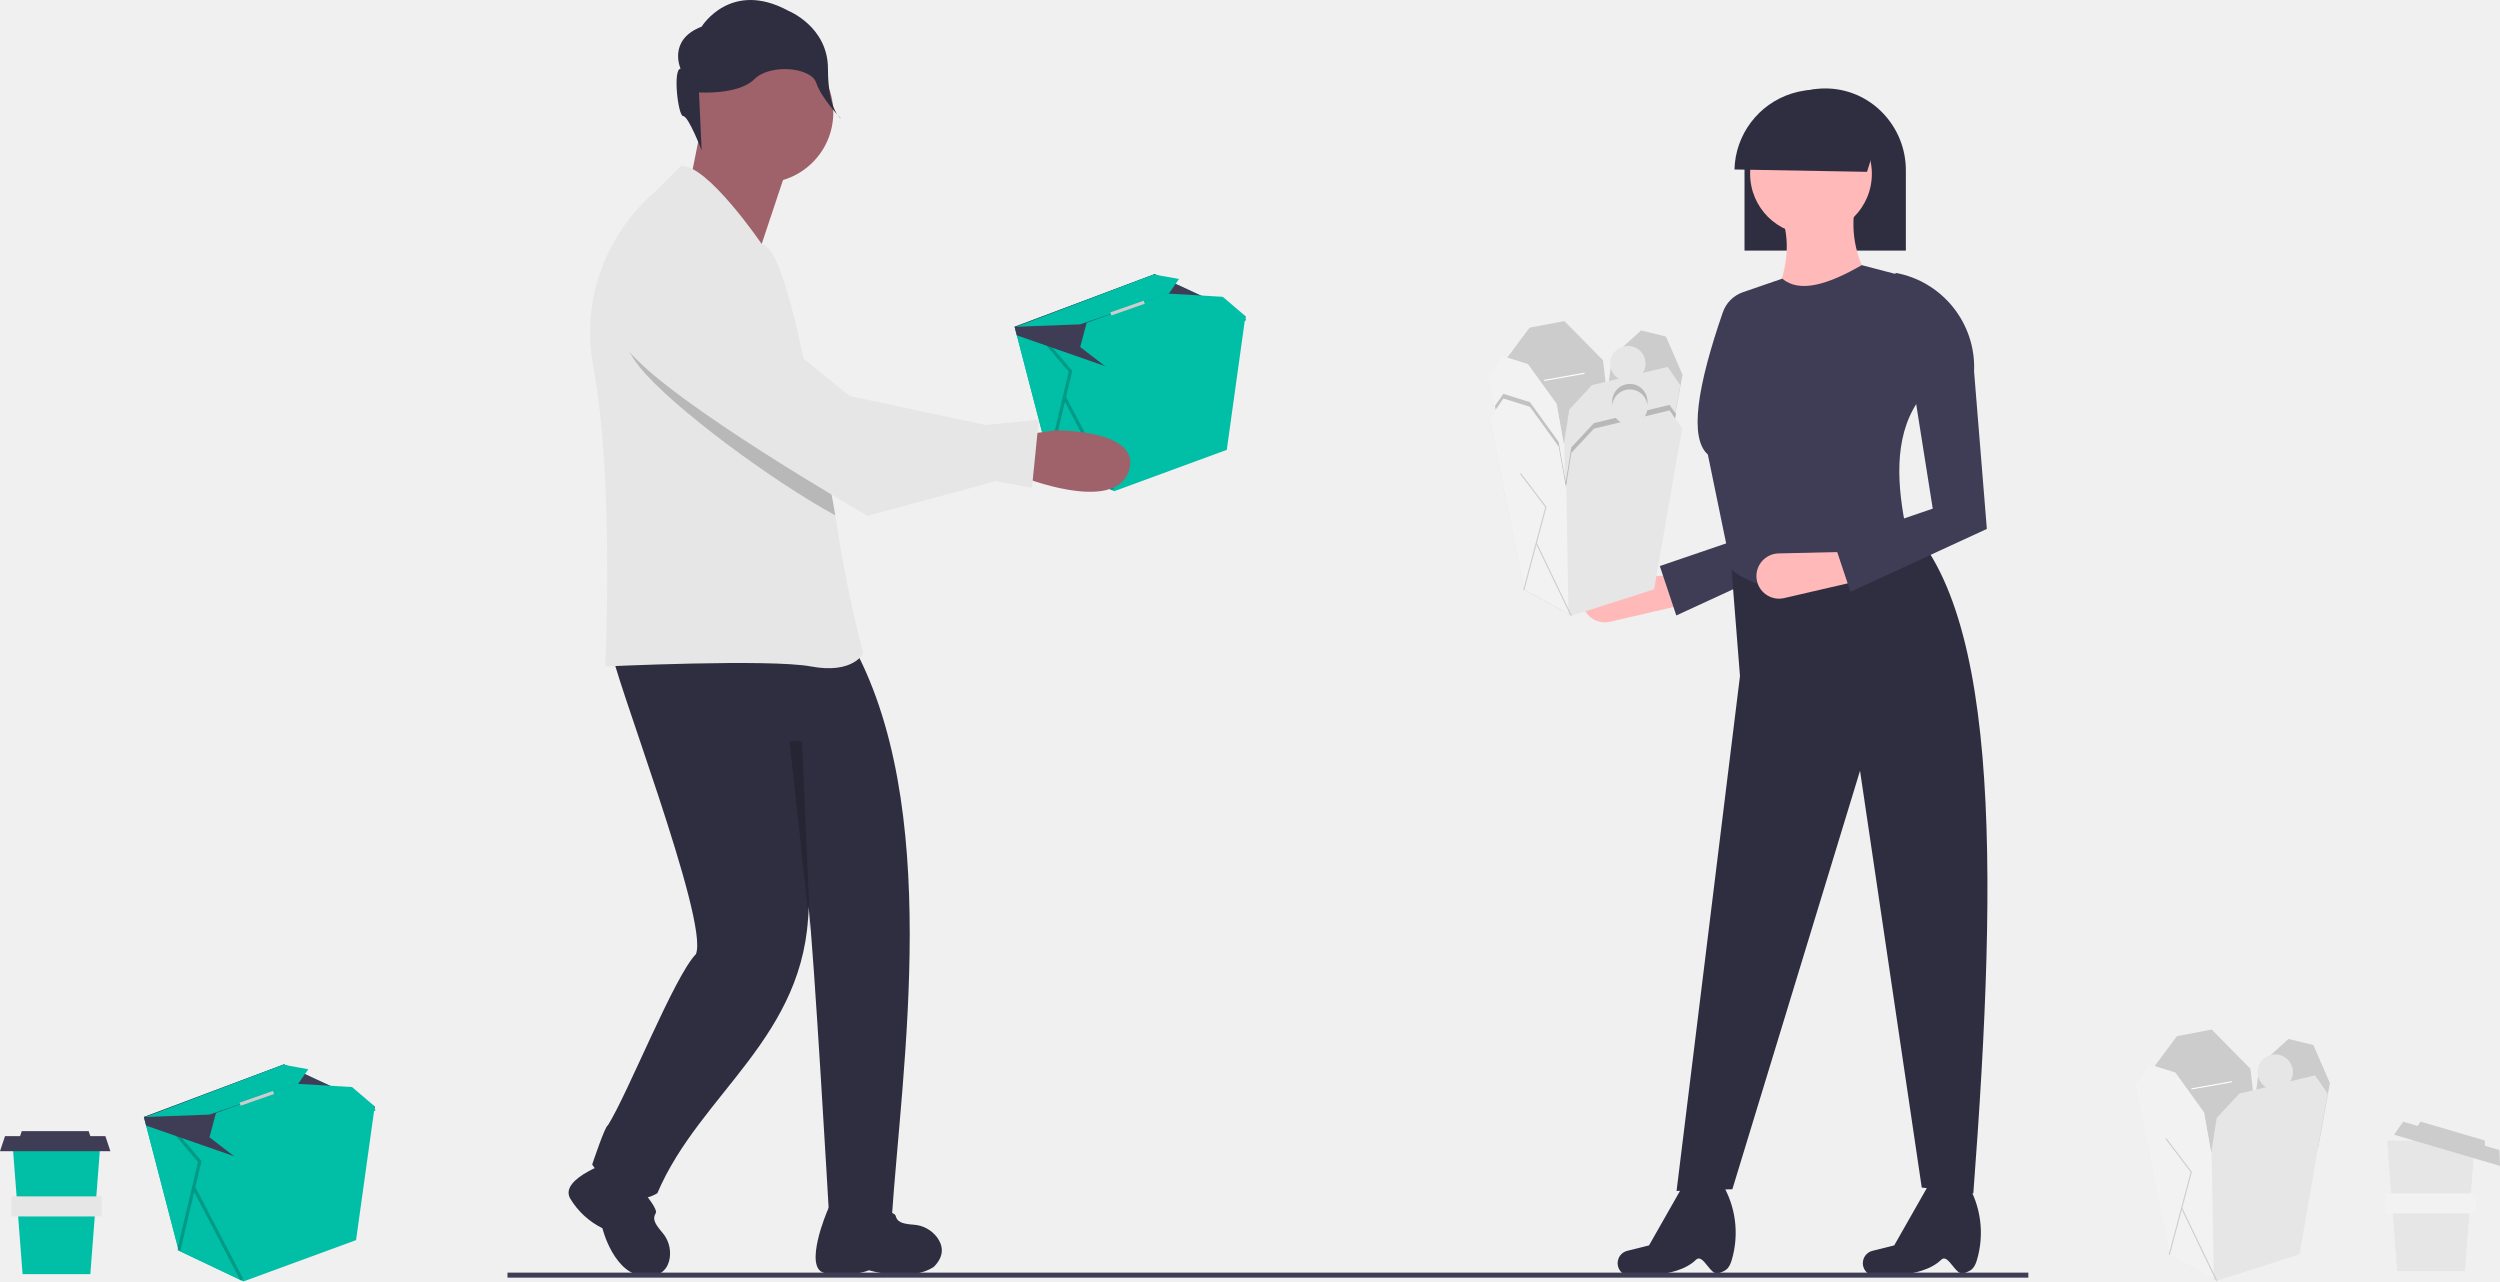
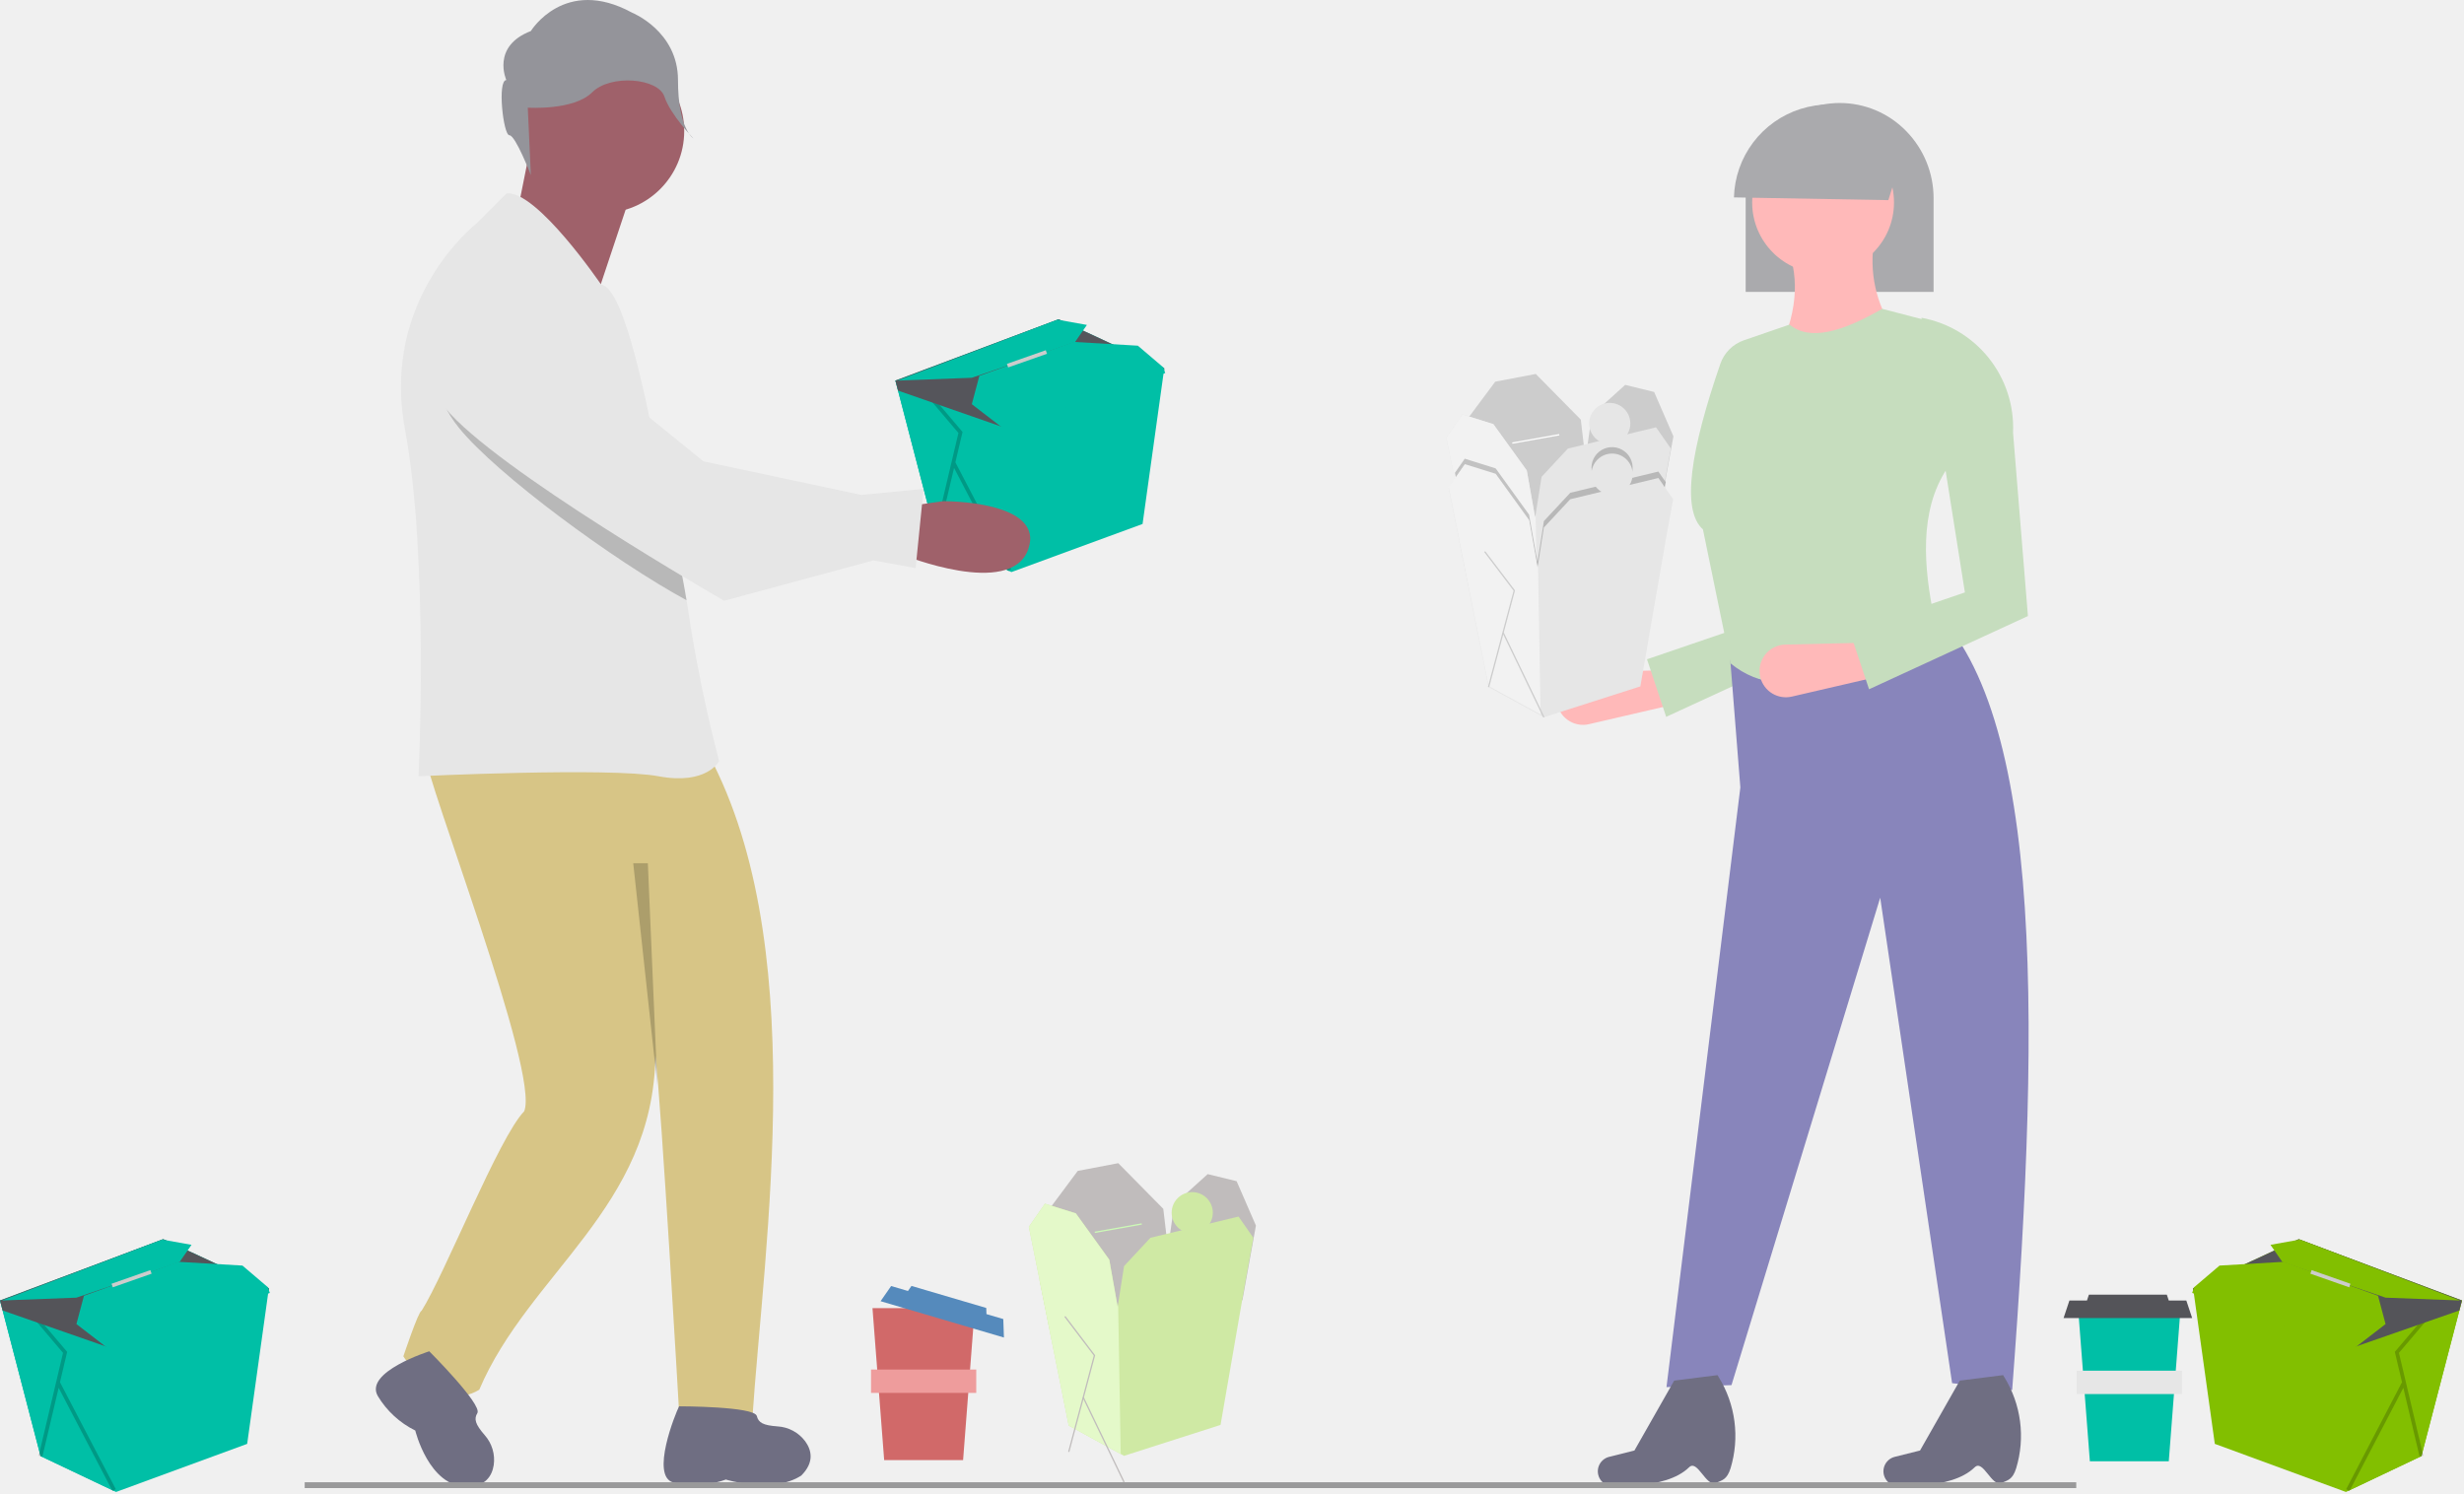
- <svg xmlns="http://www.w3.org/2000/svg" data-name="Layer 1" width="996.312" height="510.676" viewBox="0 0 996.312 510.676">
-   <polygon points="496.326 126.028 496.3 126.202 496.229 126.705 488.902 179.283 444.038 195.744 443.335 195.408 418.217 183.479 405.229 133.645 404.339 130.224 404.61 130.12 460.176 109.244 496.293 126.008 496.326 126.028" fill="#00bfa6" />
-   <polygon points="443.335 195.408 418.217 183.479 404.339 130.224 404.61 130.12 440.811 145.393 443.335 195.408" fill="#00bfa6" />
-   <polygon points="443.965 194.8 424.859 158.186 427.313 147.806 415.756 134.197 414.772 135.033 425.906 148.144 417.589 183.33 418.846 183.628 424.405 160.107 442.82 195.397 443.965 194.8" opacity="0.2" />
-   <polygon points="496.326 126.673 496.229 126.705 440.811 146.039 405.229 133.645 404.339 130.224 404.61 130.12 460.176 109.244 496.293 126.008 496.3 126.202 496.326 126.673" fill="#3f3d56" />
-   <polygon points="441.779 147.007 430.482 138.293 433.064 128.61 465.34 116.99 487.288 118.281 496.003 125.705 496.648 127.641 441.779 147.007" fill="#00bfa6" />
-   <polygon points="404.984 130.224 430.482 129.255 444.295 124.567 465.831 116.99 469.859 111.181 459.809 109.382 404.984 130.224" fill="#00bfa6" />
-   <rect x="544.15" y="316.795" width="14.09" height="1.291" transform="translate(-175.8629 5.76571) rotate(-19.33759)" fill="#ccc" />
-   <polygon points="280.668 44.344 274.435 75.507 303.521 97.322 317.026 56.809 280.668 44.344" fill="#9f616a" />
-   <circle cx="304.041" cy="44.863" r="28.047" fill="#9f616a" />
-   <path d="M345.116,452.035c.128,9.049,39.539,109.757,34.067,122.871-8.626,8.817-27.18,55.747-35.106,68.267-1.038-.001-6.232,15.581-6.232,15.581s12.465,19.737,25.97,11.427c16.98-39.937,59.506-62.211,60.257-114.263,2.053,16.443,8.112,121.989,8.112,121.989s-1.162.493,25,3c4.062-61.258,20.66-165.475-16.5-230.949C429.258,444.764,345.116,452.035,345.116,452.035Z" transform="translate(-101.844 -194.6622)" fill="#2f2e41" />
-   <path d="M432.181,675.852c-1.214,2.335-9.924,23.893-1.998,26.054,9.14,2.493,18-1,18-1s16,5,25.792-1.355c4.57-4.57,3.531-8.725,1.35-11.737a12.723,12.723,0,0,0-9.439-5.088c-4.969-.354-6.547-1.275-7.116-3.552C457.939,675.852,432.181,675.852,432.181,675.852Z" transform="translate(-101.844 -194.6622)" fill="#2f2e41" />
-   <path d="M346.708,657.027s-22.327,7.05-17.626,15.276a30.913,30.913,0,0,0,12.838,11.839s4.656,19.196,17.582,19.196c6.463,0,8.666-3.672,9.254-7.344a12.723,12.723,0,0,0-3.077-10.272c-3.263-3.764-3.728-5.531-2.52-7.544C364.922,675.241,346.708,657.027,346.708,657.027Z" transform="translate(-101.844 -194.6622)" fill="#2f2e41" />
-   <path d="M445.883,455.076s-4.16,8.31-20.78,5.19c-16.62-3.11-82.06,0-82.06,0s3.63-74.27-4.68-118.94,24.41-70.12,24.41-70.12l10.39-10.39c10.39-1.03,32.33,31.21,32.33,31.21,7.22,1.21,13.96,31.9,19.71,60.94.34,1.66.66,3.3.98,4.94,2.65,13.54,6.34,28.61,8.55,42.14.16.96.31,1.91.45,2.86A494.563,494.563,0,0,0,445.883,455.076Z" transform="translate(-101.844 -194.6622)" fill="#e6e6e6" />
-   <path d="M373.073,222.061s-5.244-11.537,8.39-16.78c0,0,11.537-18.878,34.61-6.293,0,0,15.732,6.293,15.732,23.073s5.244,19.927,5.244,19.927-7.809-8.011-9.907-14.304-18.41-7.72-24.703-1.428-22.024,5.244-22.024,5.244l1.049,23.073s-5.244-13.634-7.341-13.634S369.927,222.061,373.073,222.061Z" transform="translate(-101.844 -194.6622)" fill="#2f2e41" />
-   <path d="M434.733,400.046c-24.78-13.47-64.92-43.01-77.87-58.99-17.07-21.05,1.55-37.05,1.55-37.05,21.11-13.32,46.35,32.38,46.35,32.38l20.44,16.58c.34,1.66.66,3.3.98,4.94C428.833,371.446,432.523,386.516,434.733,400.046Z" transform="translate(-101.844 -194.6622)" opacity="0.2" />
-   <path d="M508.706,384.524s36.84,14.956,42.903-1.856-29.086-16.523-29.086-16.523l-13.799,1.955Z" transform="translate(-101.844 -194.6622)" fill="#9f616a" />
-   <path d="M353.691,297.165s-18.611,16.009-1.553,37.052,95.451,66.004,95.451,66.004l51.064-13.804,14.451,2.644,2.724-27.131-21.289,2.078L440.497,352.503l-34.46-27.961S374.795,283.852,353.691,297.165Z" transform="translate(-101.844 -194.6622)" fill="#e6e6e6" />
-   <polygon points="319.646 295.362 322.902 371.443 314.646 295.362 319.646 295.362" opacity="0.2" />
-   <path d="M773.026,435.601l-29.558,6.849a9.017,9.017,0,0,1-10.759-6.5v0a9.017,9.017,0,0,1,8.514-11.3l28.551-.664Z" transform="translate(-101.844 -194.6622)" fill="#ffb9b9" />
-   <path d="M769.887,439.939l-6.565-19.694L802.678,406.802l-10.445-91.986h0c18.806,3.419,27.757,18.208,26.918,37.304l5.091,62.769Z" transform="translate(-101.844 -194.6622)" fill="#3f3d56" />
-   <path d="M797.079,294.536h64.298V262.56a32.8,32.8,0,0,0-9.417-23.088,31.691,31.691,0,0,0-22.734-9.566,32.199,32.199,0,0,0-32.137,31.8c-.005.293-.01.571-.01.854Z" transform="translate(-101.844 -194.6622)" fill="#2f2e41" />
-   <path d="M888.262,670.292l-20.554-2.359L843.111,501.82,792.233,668.608l-22.238.674,25.271-205.199L791.559,417.247l63.009-19.88C899.194,428.521,898.271,538.555,888.262,670.292Z" transform="translate(-101.844 -194.6622)" fill="#2f2e41" />
-   <circle cx="721.725" cy="69.275" r="24.26" fill="#ffb9b9" />
-   <path d="M847.829,307.74l-41.107,10.782c6.926-13.319,9.142-25.753,5.391-37.064l28.977-4.717A42.278,42.278,0,0,0,847.829,307.74Z" transform="translate(-101.844 -194.6622)" fill="#ffb9b9" />
-   <path d="M861.643,406.465c-23.056,14.663-49.914,31.507-69.747,15.162l-9.434-45.824c-7.499-6.679-4.173-27.288,5.964-56.664a12.994,12.994,0,0,1,8.055-8.046l15.632-5.374c6.928,5.826,18.284,2.351,31.673-5.391l15.499,4.043,6.739,50.542C856.296,369.487,857.995,388.894,861.643,406.465Z" transform="translate(-101.844 -194.6622)" fill="#3f3d56" />
-   <path d="M842.436,426.166l-29.558,6.849a9.017,9.017,0,0,1-10.759-6.5v0a9.017,9.017,0,0,1,8.514-11.3l28.551-.664Z" transform="translate(-101.844 -194.6622)" fill="#ffb9b9" />
-   <path d="M884.69,702.051c-3.452,1.575-6.344-8.189-9.255-5.327-8.145,8.004-27.683,6.21-27.683,6.21a5.091,5.091,0,0,1-3.209-6.635h0a5.091,5.091,0,0,1,3.532-3.152l8.662-2.165,13.6-23.918,14.822-1.876.374.612a38.217,38.217,0,0,1,4.095,31.25C888.396,700.999,886.718,701.125,884.69,702.051Z" transform="translate(-101.844 -194.6622)" fill="#2f2e41" />
-   <path d="M786.976,702.051c-3.452,1.575-6.344-8.189-9.255-5.327-8.145,8.004-27.683,6.21-27.683,6.21a5.091,5.091,0,0,1-3.209-6.635h0a5.091,5.091,0,0,1,3.532-3.152l8.662-2.165,13.6-23.918,14.822-1.876.374.612a38.217,38.217,0,0,1,4.095,31.25C790.682,700.999,789.004,701.125,786.976,702.051Z" transform="translate(-101.844 -194.6622)" fill="#2f2e41" />
-   <path d="M852.009,243.703l-6.11,19.44-52.826-.939a32.656,32.656,0,0,1,58.936-18.501Z" transform="translate(-101.844 -194.6622)" fill="#2f2e41" />
-   <path d="M839.298,430.504l-6.565-19.694,39.355-13.443-14.887-93.979h0a38.237,38.237,0,0,1,31.36,39.297l5.091,62.769Z" transform="translate(-101.844 -194.6622)" fill="#3f3d56" />
-   <polygon points="643.455 182.748 602.522 191.551 594.159 151.278 609.564 130.591 623.428 127.95 638.833 143.575 643.455 182.748" fill="#ccc" />
-   <polygon points="624.529 184.504 599.879 184.504 596.519 167.914 592.839 149.734 598.339 141.814 608.909 145.114 620.349 160.964 623.219 177.114 623.419 178.264 624.529 184.504" fill="#e6e6e6" />
-   <polygon points="665.902 174.825 637.513 178.126 642.575 142.035 654.018 131.691 663.921 134.112 670.524 149.297 665.902 174.825" fill="#ccc" />
-   <polygon points="669.639 153.474 666.999 168.004 658.419 217.514 625.409 228.084 624.269 227.464 606.479 217.734 596.469 167.894 596.519 167.914 622.989 178.564 623.219 177.114 623.379 176.064 625.409 163.164 634.429 153.474 664.579 146.214 669.639 153.474" fill="#e6e6e6" />
-   <circle cx="648.737" cy="144.896" r="7.042" fill="#e6e6e6" />
-   <rect x="717.114" y="344.619" width="16.318" height="0.44" transform="translate(-151.0674 -62.16848) rotate(-10.09713)" fill="#fff" />
-   <polygon points="624.269 227.464 606.479 217.734 596.469 167.894 596.519 167.914 592.839 149.734 598.339 141.814 608.909 145.114 620.349 160.964 623.219 177.114 623.379 176.064 623.419 178.264 623.529 184.504 624.269 227.464" fill="#f2f2f2" />
-   <polygon points="606.696 217.796 606.27 217.682 615.045 184.776 604.997 171.529 605.348 171.263 615.526 184.681 606.696 217.796" fill="#ccc" />
-   <rect x="720.054" y="392.175" width="0.44" height="32.163" transform="translate(-207.6544 158.3469) rotate(-25.7187)" fill="#ccc" />
-   <path d="M769.751,359.651l-1.653,9.131-.084.009-7.399,42.685-33.011,10.563-.198.095-.132-.275-18.596-10.163-.213-.057.114-.431L698.666,361.849l.051.02-1.098-5.418.821-1.182,2.537-3.653,10.563,3.301L722.984,370.762l.167.942,1.202,6.761.482,2.716,1.019,5.737.968-6.164.348-2.218.876-5.572,9.023-9.683,4.012-.966,2.793-.673,3.842-.924a7.042,7.042,0,1,1,9.655-2.326l9.848-2.372,2.427,3.484Z" transform="translate(-101.844 -194.6622)" opacity="0.2" />
-   <polygon points="625.321 201.848 600.673 201.848 593.631 167.077 599.133 159.154 609.696 162.455 621.14 178.3 625.321 201.848" fill="#e6e6e6" />
-   <polygon points="659.212 234.859 626.201 245.422 607.275 235.079 597.262 185.233 623.781 195.906 626.201 180.501 635.224 170.818 665.374 163.556 670.436 170.818 667.795 185.343 659.212 234.859" fill="#e6e6e6" />
-   <circle cx="649.529" cy="162.235" r="7.042" fill="#e6e6e6" />
-   <polygon points="625.079 244.464 607.289 234.734 597.279 184.894 597.329 184.914 593.649 166.734 599.149 158.814 609.719 162.114 621.159 177.964 624.029 194.114 624.189 193.064 624.229 195.264 624.339 201.504 625.079 244.464" fill="#f2f2f2" />
-   <polygon points="607.488 235.135 607.063 235.022 615.838 202.115 605.789 188.868 606.14 188.602 616.319 202.021 607.488 235.135" fill="#ccc" />
-   <rect x="720.847" y="409.514" width="0.44" height="32.163" transform="translate(-215.1006 160.4085) rotate(-25.7187)" fill="#ccc" />
-   <polygon points="901.455 465.094 860.522 473.897 852.159 433.624 867.564 412.937 881.428 410.296 896.833 425.921 901.455 465.094" fill="#ccc" />
-   <polygon points="882.529 466.85 857.879 466.85 854.519 450.26 850.839 432.08 856.339 424.16 866.909 427.46 878.349 443.31 881.219 459.46 881.419 460.61 882.529 466.85" fill="#e6e6e6" />
-   <polygon points="923.902 457.171 895.513 460.473 900.575 424.381 912.018 414.038 921.921 416.458 928.524 431.643 923.902 457.171" fill="#ccc" />
-   <polygon points="927.639 435.82 924.999 450.35 916.419 499.86 883.409 510.43 882.269 509.81 864.479 500.08 854.469 450.24 854.519 450.26 880.989 460.91 881.219 459.46 881.379 458.41 883.409 445.51 892.429 435.82 922.579 428.56 927.639 435.82" fill="#e6e6e6" />
-   <circle cx="906.737" cy="427.242" r="7.042" fill="#e6e6e6" />
-   <rect x="975.114" y="626.966" width="16.318" height="0.44" transform="translate(-196.5717 -12.56361) rotate(-10.09713)" fill="#fff" />
-   <polygon points="882.269 509.81 864.479 500.08 854.469 450.24 854.519 450.26 850.839 432.08 856.339 424.16 866.909 427.46 878.349 443.31 881.219 459.46 881.379 458.41 881.419 460.61 881.529 466.85 882.269 509.81" fill="#f2f2f2" />
-   <polygon points="864.696 500.142 864.27 500.029 873.045 467.122 862.997 453.875 863.348 453.609 873.526 467.027 864.696 500.142" fill="#ccc" />
-   <rect x="978.054" y="674.521" width="0.44" height="32.163" transform="translate(-304.6208 298.2773) rotate(-25.7187)" fill="#ccc" />
-   <polygon points="982.339 506.59 955.339 506.59 951.339 454.59 986.339 454.59 982.339 506.59" fill="#e6e6e6" />
-   <rect x="950.839" y="475.59" width="36" height="8" fill="#f2f2f2" />
-   <polygon points="996.089 458.323 990.333 456.628 990.259 454.521 964.679 446.986 963.474 448.716 957.719 447.021 954.105 452.211 996.312 464.644 996.089 458.323" fill="#ccc" />
-   <polygon points="149.326 440.959 149.3 441.133 149.229 441.637 141.902 494.215 97.038 510.676 96.335 510.34 71.217 498.411 58.229 448.576 57.339 445.155 57.61 445.052 113.176 424.176 149.293 440.94 149.326 440.959" fill="#00bfa6" />
-   <polygon points="96.335 510.34 71.217 498.411 57.339 445.155 57.61 445.052 93.811 460.325 96.335 510.34" fill="#00bfa6" />
-   <polygon points="96.965 509.731 77.859 473.117 80.313 462.738 68.756 449.128 67.772 449.964 78.906 463.076 70.589 498.262 71.846 498.559 77.405 475.039 95.82 510.329 96.965 509.731" opacity="0.2" />
-   <polygon points="149.326 441.605 149.229 441.637 93.811 460.97 58.229 448.576 57.339 445.155 57.61 445.052 113.176 424.176 149.293 440.94 149.3 441.133 149.326 441.605" fill="#3f3d56" />
-   <polygon points="94.779 461.939 83.482 453.224 86.064 443.541 118.34 431.922 140.288 433.213 149.003 440.636 149.648 442.573 94.779 461.939" fill="#00bfa6" />
-   <polygon points="57.984 445.155 83.482 444.187 97.295 439.498 118.831 431.922 122.859 426.112 112.809 424.314 57.984 445.155" fill="#00bfa6" />
-   <rect x="197.15" y="631.726" width="14.09" height="1.291" transform="translate(-299.7236 -91.37041) rotate(-19.33759)" fill="#ccc" />
-   <polygon points="36 507.786 9 507.786 5 455.786 40 455.786 36 507.786" fill="#00bfa6" />
-   <rect x="4.5" y="476.786" width="36" height="8" fill="#e6e6e6" />
-   <polygon points="42 452.786 36 452.786 35.333 450.786 8.667 450.786 8 452.786 2 452.786 0 458.786 44 458.786 42 452.786" fill="#3f3d56" />
-   <rect x="202.243" y="507.173" width="606.096" height="2" fill="#3f3d56" />
+ <svg xmlns="http://www.w3.org/2000/svg" width="843" height="511" viewBox="0 0 843 511" fill="none">
+   <path d="M398.326 126.028L398.3 126.202L398.229 126.705L390.902 179.283L346.038 195.744L345.335 195.408L320.217 183.479L307.229 133.645L306.339 130.224L306.61 130.12L362.176 109.244L398.293 126.008L398.326 126.028Z" fill="#00BFA6" />
+   <path d="M345.335 195.408L320.217 183.479L306.339 130.224L306.61 130.12L342.811 145.393L345.335 195.408Z" fill="#00BFA6" />
+   <path opacity="0.2" d="M345.965 194.8L326.859 158.186L329.313 147.806L317.756 134.197L316.772 135.033L327.906 148.144L319.589 183.33L320.846 183.628L326.405 160.107L344.82 195.397L345.965 194.8Z" fill="black" />
+   <path d="M398.326 126.673L398.229 126.705L342.811 146.039L307.229 133.645L306.339 130.224L306.61 130.12L362.176 109.244L398.293 126.008L398.3 126.202L398.326 126.673Z" fill="#55555B" />
+   <path d="M343.779 147.007L332.482 138.293L335.064 128.61L367.34 116.99L389.288 118.281L398.003 125.705L398.648 127.641L343.779 147.007Z" fill="#00BFA6" />
+   <path d="M306.984 130.224L332.482 129.255L346.295 124.567L367.831 116.99L371.859 111.181L361.809 109.382L306.984 130.224Z" fill="#00BFA6" />
+   <path d="M357.785 119.836L344.49 124.502L344.917 125.72L358.212 121.054L357.785 119.836Z" fill="#CCCCCC" />
+   <path d="M182.668 44.344L176.435 75.507L205.521 97.322L219.026 56.809L182.668 44.344Z" fill="#9F616A" />
+   <path d="M206.041 72.91C221.531 72.91 234.088 60.353 234.088 44.863C234.088 29.373 221.531 16.816 206.041 16.816C190.551 16.816 177.994 29.373 177.994 44.863C177.994 60.353 190.551 72.91 206.041 72.91Z" fill="#9F616A" />
+   <path d="M145.272 257.373C145.4 266.422 184.811 367.131 179.339 380.244C170.713 389.061 152.159 435.991 144.232 448.511C143.194 448.51 138 464.092 138 464.092C138 464.092 150.465 483.829 163.97 475.519C180.95 435.582 223.475 413.307 224.227 361.256C226.279 377.699 232.339 483.244 232.339 483.244C232.339 483.244 231.176 483.738 257.339 486.244C261.4 424.987 277.999 320.769 240.839 255.295C229.413 250.102 145.272 257.373 145.272 257.373Z" fill="#D7C586" />
+   <path d="M232.337 481.19C231.122 483.525 222.413 505.083 230.339 507.244C239.479 509.737 248.339 506.244 248.339 506.244C248.339 506.244 264.339 511.244 274.13 504.89C278.7 500.32 277.662 496.165 275.481 493.153C274.373 491.669 272.954 490.445 271.324 489.566C269.693 488.688 267.891 488.175 266.042 488.066C261.073 487.711 259.495 486.79 258.926 484.514C258.095 481.19 232.337 481.19 232.337 481.19Z" fill="#6F6E82" />
+   <path d="M146.864 462.365C146.864 462.365 124.537 469.415 129.238 477.641C132.29 482.739 136.747 486.849 142.076 489.479C142.076 489.479 146.732 508.676 159.658 508.676C166.121 508.676 168.324 505.003 168.912 501.331C169.177 499.498 169.04 497.63 168.508 495.856C167.977 494.081 167.065 492.445 165.835 491.06C162.572 487.296 162.107 485.529 163.315 483.516C165.078 480.578 146.864 462.365 146.864 462.365Z" fill="#6F6E82" />
+   <path d="M246.039 260.414C246.039 260.414 241.879 268.724 225.259 265.604C208.639 262.494 143.199 265.604 143.199 265.604C143.199 265.604 146.829 191.334 138.519 146.664C130.209 101.994 162.929 76.544 162.929 76.544L173.319 66.154C183.709 65.124 205.649 97.364 205.649 97.364C212.869 98.574 219.609 129.264 225.359 158.304C225.699 159.964 226.019 161.604 226.339 163.244C228.989 176.784 232.679 191.854 234.889 205.384C235.049 206.344 235.199 207.294 235.339 208.244C237.966 225.814 241.538 243.229 246.039 260.414Z" fill="#E6E6E6" />
+   <path d="M173.229 27.399C173.229 27.399 167.985 15.863 181.619 10.619C181.619 10.619 193.156 -8.259 216.229 4.326C216.229 4.326 231.96 10.619 231.96 27.399C231.96 44.18 237.204 47.326 237.204 47.326C237.204 47.326 229.395 39.315 227.298 33.022C225.2 26.729 208.887 25.302 202.595 31.594C196.302 37.887 180.57 36.838 180.57 36.838L181.619 59.911C181.619 59.911 176.375 46.277 174.278 46.277C172.18 46.277 170.083 27.399 173.229 27.399Z" fill="#94949A" />
+   <path opacity="0.2" d="M234.889 205.384C210.109 191.914 169.969 162.374 157.019 146.394C139.949 125.344 158.569 109.344 158.569 109.344C179.679 96.024 204.919 141.724 204.919 141.724L225.359 158.304C225.699 159.964 226.019 161.604 226.339 163.244C228.989 176.784 232.679 191.854 234.889 205.384Z" fill="black" />
+   <path d="M308.862 189.861C308.862 189.861 345.702 204.817 351.766 188.005C357.829 171.193 322.68 171.481 322.68 171.481L308.881 173.437L308.862 189.861Z" fill="#9F616A" />
+   <path d="M153.846 102.503C153.846 102.503 135.235 118.512 152.293 139.555C169.351 160.598 247.744 205.559 247.744 205.559L298.808 191.755L313.259 194.399L315.983 167.269L294.694 169.347L240.653 157.84L206.193 129.879C206.193 129.879 174.951 89.19 153.846 102.503Z" fill="#E6E6E6" />
+   <path opacity="0.2" d="M221.646 295.362L224.902 371.443L216.646 295.362H221.646Z" fill="black" />
+   <path d="M573.181 240.938L543.623 247.787C541.337 248.317 538.934 247.934 536.925 246.721C534.916 245.507 533.459 243.558 532.865 241.287C532.52 239.971 532.477 238.593 532.741 237.257C533.004 235.922 533.567 234.664 534.386 233.576C535.205 232.489 536.259 231.602 537.47 230.98C538.681 230.359 540.017 230.019 541.378 229.988L569.929 229.324L573.181 240.938Z" fill="#FFB9B9" />
+   <path d="M570.043 245.277L563.479 225.583L602.834 212.14L592.389 120.154C611.195 123.574 620.145 138.362 619.307 157.458L624.398 220.227L570.043 245.277Z" fill="#C6DDBE" />
+   <path d="M597.235 99.874H661.533V67.898C661.556 59.263 658.172 50.966 652.116 44.81C649.158 41.777 645.622 39.367 641.718 37.724C637.813 36.081 633.618 35.238 629.382 35.244C620.921 35.26 612.807 38.605 606.793 44.555C600.78 50.506 597.349 58.584 597.245 67.044C597.24 67.337 597.235 67.615 597.235 67.898L597.235 99.874Z" fill="#AAAAAD" />
+   <path d="M688.418 475.63L667.864 473.272L643.267 307.158L592.389 473.946L570.15 474.62L595.421 269.421L591.715 222.585L654.723 202.706C699.35 233.859 698.427 343.893 688.418 475.63Z" fill="#8885BB" />
+   <path d="M623.725 93.536C637.123 93.536 647.985 82.674 647.985 69.276C647.985 55.877 637.123 45.016 623.725 45.016C610.326 45.016 599.465 55.877 599.465 69.276C599.465 82.674 610.326 93.536 623.725 93.536Z" fill="#FFB9B9" />
+   <path d="M647.985 113.078L606.877 123.86C613.803 110.541 616.02 98.108 612.269 86.796L641.246 82.079C639.383 92.895 641.8 104.011 647.985 113.078Z" fill="#FFB9B9" />
+   <path d="M661.799 211.803C638.743 226.466 611.886 243.31 592.052 226.965L582.618 181.141C575.119 174.462 578.444 153.853 588.581 124.477C589.225 122.612 590.285 120.918 591.681 119.524C593.076 118.13 594.771 117.072 596.636 116.43L612.269 111.057C619.197 116.883 630.553 113.408 643.941 105.666L659.441 109.709L666.18 160.25C656.452 174.825 658.151 194.232 661.799 211.803Z" fill="#C6DDBE" />
+   <path d="M642.592 231.504L613.034 238.353C610.747 238.883 608.344 238.5 606.335 237.287C604.326 236.073 602.87 234.124 602.275 231.853C601.93 230.536 601.888 229.159 602.151 227.823C602.415 226.488 602.977 225.229 603.796 224.142C604.615 223.055 605.67 222.168 606.881 221.546C608.092 220.925 609.428 220.585 610.789 220.554L639.34 219.89L642.592 231.504Z" fill="#FFB9B9" />
+   <path d="M684.846 507.389C681.394 508.964 678.502 499.2 675.59 502.062C667.446 510.066 647.907 508.271 647.907 508.271C647.251 508.06 646.644 507.719 646.124 507.267C645.604 506.814 645.182 506.261 644.882 505.641C644.581 505.021 644.41 504.346 644.379 503.658C644.347 502.969 644.456 502.282 644.698 501.637C644.987 500.864 645.46 500.174 646.075 499.625C646.691 499.076 647.43 498.685 648.23 498.485L656.892 496.319L670.492 472.401L685.315 470.525L685.689 471.138C688.554 475.756 690.402 480.932 691.108 486.321C691.814 491.71 691.363 497.187 689.784 502.388C688.552 506.337 686.874 506.463 684.846 507.389Z" fill="#6F6E82" />
+   <path d="M587.132 507.389C583.68 508.964 580.788 499.2 577.876 502.062C569.732 510.066 550.193 508.271 550.193 508.271C549.537 508.06 548.931 507.719 548.411 507.267C547.89 506.814 547.468 506.261 547.168 505.641C546.868 505.021 546.697 504.346 546.665 503.658C546.633 502.969 546.742 502.282 546.984 501.637C547.273 500.864 547.746 500.174 548.361 499.625C548.977 499.076 549.716 498.685 550.516 498.485L559.178 496.319L572.779 472.401L587.601 470.525L587.975 471.138C590.841 475.756 592.688 480.932 593.394 486.321C594.1 491.71 593.649 497.187 592.071 502.388C590.838 506.337 589.16 506.463 587.132 507.389Z" fill="#6F6E82" />
+   <path d="M652.165 49.041L646.055 68.48L593.229 67.541C593.409 60.74 595.71 54.165 599.809 48.734C603.908 43.304 609.601 39.289 616.092 37.252C622.584 35.214 629.55 35.255 636.017 37.368C642.484 39.482 648.129 43.562 652.165 49.041Z" fill="#AAAAAD" />
+   <path d="M639.454 235.842L632.889 216.148L672.245 202.705L657.357 108.726C666.451 110.38 674.639 115.271 680.404 122.496C686.17 129.72 689.123 138.789 688.717 148.023L693.809 210.792L639.454 235.842Z" fill="#C6DDBE" />
+   <path d="M545.455 182.748L504.522 191.551L496.159 151.278L511.564 130.591L525.428 127.95L540.833 143.575L545.455 182.748Z" fill="#CCCCCC" />
+   <path d="M526.529 184.504H501.879L498.519 167.914L494.839 149.734L500.339 141.814L510.909 145.114L522.349 160.964L525.219 177.114L525.419 178.264L526.529 184.504Z" fill="#E6E6E6" />
+   <path d="M567.902 174.825L539.513 178.126L544.575 142.035L556.018 131.691L565.921 134.112L572.524 149.297L567.902 174.825Z" fill="#CCCCCC" />
+   <path d="M571.639 153.474L568.999 168.004L560.419 217.514L527.409 228.084L526.269 227.464L508.479 217.734L498.469 167.894L498.519 167.914L524.989 178.564L525.219 177.114L525.379 176.064L527.409 163.164L536.429 153.474L566.579 146.214L571.639 153.474Z" fill="#E6E6E6" />
+   <path d="M550.737 151.938C554.626 151.938 557.779 148.785 557.779 144.896C557.779 141.006 554.626 137.854 550.737 137.854C546.847 137.854 543.694 141.006 543.694 144.896C543.694 148.785 546.847 151.938 550.737 151.938Z" fill="#E6E6E6" />
+   <path d="M533.423 148.53L517.357 151.391L517.435 151.824L533.5 148.964L533.423 148.53Z" fill="white" />
+   <path d="M526.269 227.464L508.479 217.734L498.469 167.894L498.519 167.914L494.839 149.734L500.339 141.814L510.909 145.114L522.349 160.964L525.219 177.114L525.379 176.064L525.419 178.264L525.529 184.504L526.269 227.464Z" fill="#F2F2F2" />
+   <path d="M508.696 217.796L508.27 217.682L517.045 184.776L506.997 171.529L507.348 171.263L517.526 184.681L508.696 217.796Z" fill="#CCCCCC" />
+   <path d="M513.65 199.01L513.253 199.201L527.211 228.178L527.607 227.987L513.65 199.01Z" fill="#CCCCCC" />
+   <path opacity="0.2" d="M569.907 164.988L568.254 174.119L568.171 174.128L560.772 216.813L527.761 227.376L527.563 227.471L527.431 227.196L508.835 217.033L508.622 216.976L508.736 216.544L498.822 167.187L498.873 167.207L497.774 161.789L498.595 160.607L501.133 156.954L511.696 160.255L523.14 176.1L523.307 177.042L524.509 183.802L524.991 186.518L526.01 192.255L526.978 186.091L527.326 183.873L528.201 178.301L537.224 168.617L541.236 167.651L544.029 166.978L547.871 166.054C546.68 165.329 545.73 164.268 545.142 163.003C544.555 161.738 544.356 160.327 544.571 158.949C544.786 157.572 545.405 156.289 546.35 155.263C547.295 154.238 548.524 153.516 549.879 153.189C551.235 152.862 552.657 152.946 553.966 153.428C555.274 153.911 556.41 154.771 557.229 155.9C558.048 157.028 558.513 158.375 558.566 159.768C558.619 161.162 558.257 162.54 557.526 163.727L567.374 161.355L569.801 164.839L569.907 164.988Z" fill="black" />
+   <path d="M527.321 201.848H502.673L495.631 167.077L501.133 159.154L511.696 162.455L523.14 178.3L527.321 201.848Z" fill="#E6E6E6" />
+   <path d="M561.212 234.859L528.201 245.422L509.275 235.079L499.262 185.233L525.781 195.906L528.201 180.501L537.224 170.818L567.374 163.556L572.436 170.818L569.795 185.343L561.212 234.859Z" fill="#E6E6E6" />
+   <path d="M551.529 169.277C555.418 169.277 558.571 166.124 558.571 162.235C558.571 158.346 555.418 155.193 551.529 155.193C547.64 155.193 544.487 158.346 544.487 162.235C544.487 166.124 547.64 169.277 551.529 169.277Z" fill="#E6E6E6" />
+   <path d="M527.079 244.464L509.289 234.734L499.279 184.894L499.329 184.914L495.649 166.734L501.149 158.814L511.719 162.114L523.159 177.964L526.029 194.114L526.189 193.064L526.229 195.264L526.339 201.504L527.079 244.464Z" fill="#F2F2F2" />
+   <path d="M509.488 235.135L509.063 235.022L517.838 202.115L507.789 188.868L508.14 188.602L518.319 202.021L509.488 235.135Z" fill="#CCCCCC" />
+   <path d="M514.442 216.35L514.046 216.541L528.003 245.518L528.4 245.327L514.442 216.35Z" fill="#CCCCCC" />
+   <path d="M402.616 452.798L361.683 461.601L353.32 421.328L368.725 400.641L382.589 398L397.994 413.625L402.616 452.798Z" fill="#C0BCBC" />
+   <path d="M383.69 454.554H359.04L355.68 437.964L352 419.784L357.5 411.864L368.07 415.164L379.51 431.014L382.38 447.164L382.58 448.314L383.69 454.554Z" fill="#CFE9A4" />
+   <path d="M425.063 444.875L396.674 448.177L401.736 412.085L413.179 401.742L423.082 404.162L429.685 419.347L425.063 444.875Z" fill="#C0BCBC" />
+   <path d="M428.8 423.524L426.16 438.054L417.58 487.564L384.57 498.134L383.43 497.514L365.64 487.784L355.63 437.944L355.68 437.964L382.15 448.614L382.38 447.164L382.54 446.114L384.57 433.214L393.59 423.524L423.74 416.264L428.8 423.524Z" fill="#CFE9A4" />
+   <path d="M407.898 421.988C411.787 421.988 414.94 418.835 414.94 414.946C414.94 411.057 411.787 407.904 407.898 407.904C404.008 407.904 400.855 411.057 400.855 414.946C400.855 418.835 404.008 421.988 407.898 421.988Z" fill="#CFE9A4" />
+   <path d="M390.584 418.581L374.519 421.441L374.596 421.875L390.661 419.014L390.584 418.581Z" fill="#CCFAB6" />
+   <path d="M383.43 497.514L365.64 487.784L355.63 437.944L355.68 437.964L352 419.784L357.5 411.864L368.07 415.164L379.51 431.014L382.38 447.164L382.54 446.114L382.58 448.314L382.69 454.554L383.43 497.514Z" fill="#E4F9C9" />
+   <path d="M365.857 496.846L365.431 496.733L374.206 463.826L364.158 450.579L364.509 450.313L374.687 463.731L365.857 496.846Z" fill="#C0BCBC" />
+   <path d="M370.811 478.06L370.415 478.251L384.372 507.228L384.768 507.037L370.811 478.06Z" fill="#C0BCBC" />
+   <path d="M329.5 499.604H302.5L298.5 447.604H333.5L329.5 499.604Z" fill="#D16969" />
+   <path d="M334 468.604H298V476.604H334V468.604Z" fill="#EE9C9C" />
+   <path d="M343.251 451.337L337.495 449.642L337.421 447.535L311.841 440L310.636 441.73L304.881 440.035L301.267 445.225L343.474 457.658L343.251 451.337Z" fill="#558ABC" />
+   <path d="M91.987 440.783L91.961 440.957L91.89 441.461L84.563 494.039L39.699 510.5L38.996 510.164L13.878 498.235L0.89 448.4L0 444.979L0.271 444.876L55.837 424L91.954 440.764L91.987 440.783Z" fill="#00BFA6" />
+   <path d="M38.996 510.164L13.878 498.235L0 444.979L0.271 444.876L36.472 460.149L38.996 510.164Z" fill="#00BFA6" />
+   <path opacity="0.2" d="M39.626 509.555L20.52 472.941L22.974 462.562L11.417 448.952L10.433 449.788L21.567 462.9L13.25 498.086L14.507 498.383L20.066 474.863L38.481 510.153L39.626 509.555Z" fill="black" />
+   <path d="M91.987 441.429L91.89 441.461L36.472 460.794L0.89 448.4L0 444.979L0.271 444.876L55.837 424L91.954 440.764L91.961 440.957L91.987 441.429Z" fill="#545459" />
+   <path d="M37.44 461.763L26.143 453.048L28.725 443.365L61.001 431.746L82.949 433.037L91.664 440.46L92.309 442.397L37.44 461.763Z" fill="#00BFA6" />
+   <path d="M0.645 444.979L26.143 444.011L39.956 439.322L61.492 431.746L65.52 425.936L55.47 424.138L0.645 444.979Z" fill="#00BFA6" />
+   <path d="M51.446 434.592L38.151 439.257L38.578 440.475L51.873 435.81L51.446 434.592Z" fill="#CCCCCC" />
+   <path d="M742 500H715L711 448H746L742 500Z" fill="#00BFA6" />
+   <path d="M746.5 469H710.5V477H746.5V469Z" fill="#E6E6E6" />
+   <path d="M748 445H742L741.333 443H714.667L714 445H708L706 451H750L748 445Z" fill="#545459" />
+   <path d="M710.338 507.173H104.243V509.173H710.338V507.173Z" fill="#99999A" />
+   <path d="M750.322 440.783L750.348 440.957L750.419 441.461L757.746 494.039L802.61 510.5L803.313 510.164L828.431 498.235L841.419 448.4L842.309 444.979L842.038 444.876L786.472 424L750.355 440.764L750.322 440.783Z" fill="#82BF00" />
+   <path d="M803.313 510.164L828.431 498.235L842.309 444.979L842.038 444.876L805.837 460.149L803.313 510.164Z" fill="#82BF00" />
+   <path opacity="0.2" d="M802.683 509.555L821.789 472.941L819.335 462.562L830.892 448.952L831.876 449.788L820.742 462.9L829.059 498.086L827.802 498.383L822.243 474.863L803.828 510.153L802.683 509.555Z" fill="black" />
+   <path d="M750.322 441.429L750.419 441.461L805.837 460.794L841.419 448.4L842.309 444.979L842.038 444.876L786.472 424L750.355 440.764L750.348 440.957L750.322 441.429Z" fill="#545459" />
+   <path d="M804.869 461.763L816.166 453.048L813.584 443.365L781.308 431.746L759.36 433.037L750.645 440.46L750 442.397L804.869 461.763Z" fill="#82BF00" />
+   <path d="M841.664 444.979L816.166 444.011L802.353 439.322L780.817 431.746L776.789 425.936L786.839 424.138L841.664 444.979Z" fill="#82BF00" />
+   <path d="M790.863 434.592L804.158 439.257L803.731 440.475L790.436 435.81L790.863 434.592Z" fill="#CCCCCC" />
</svg>
